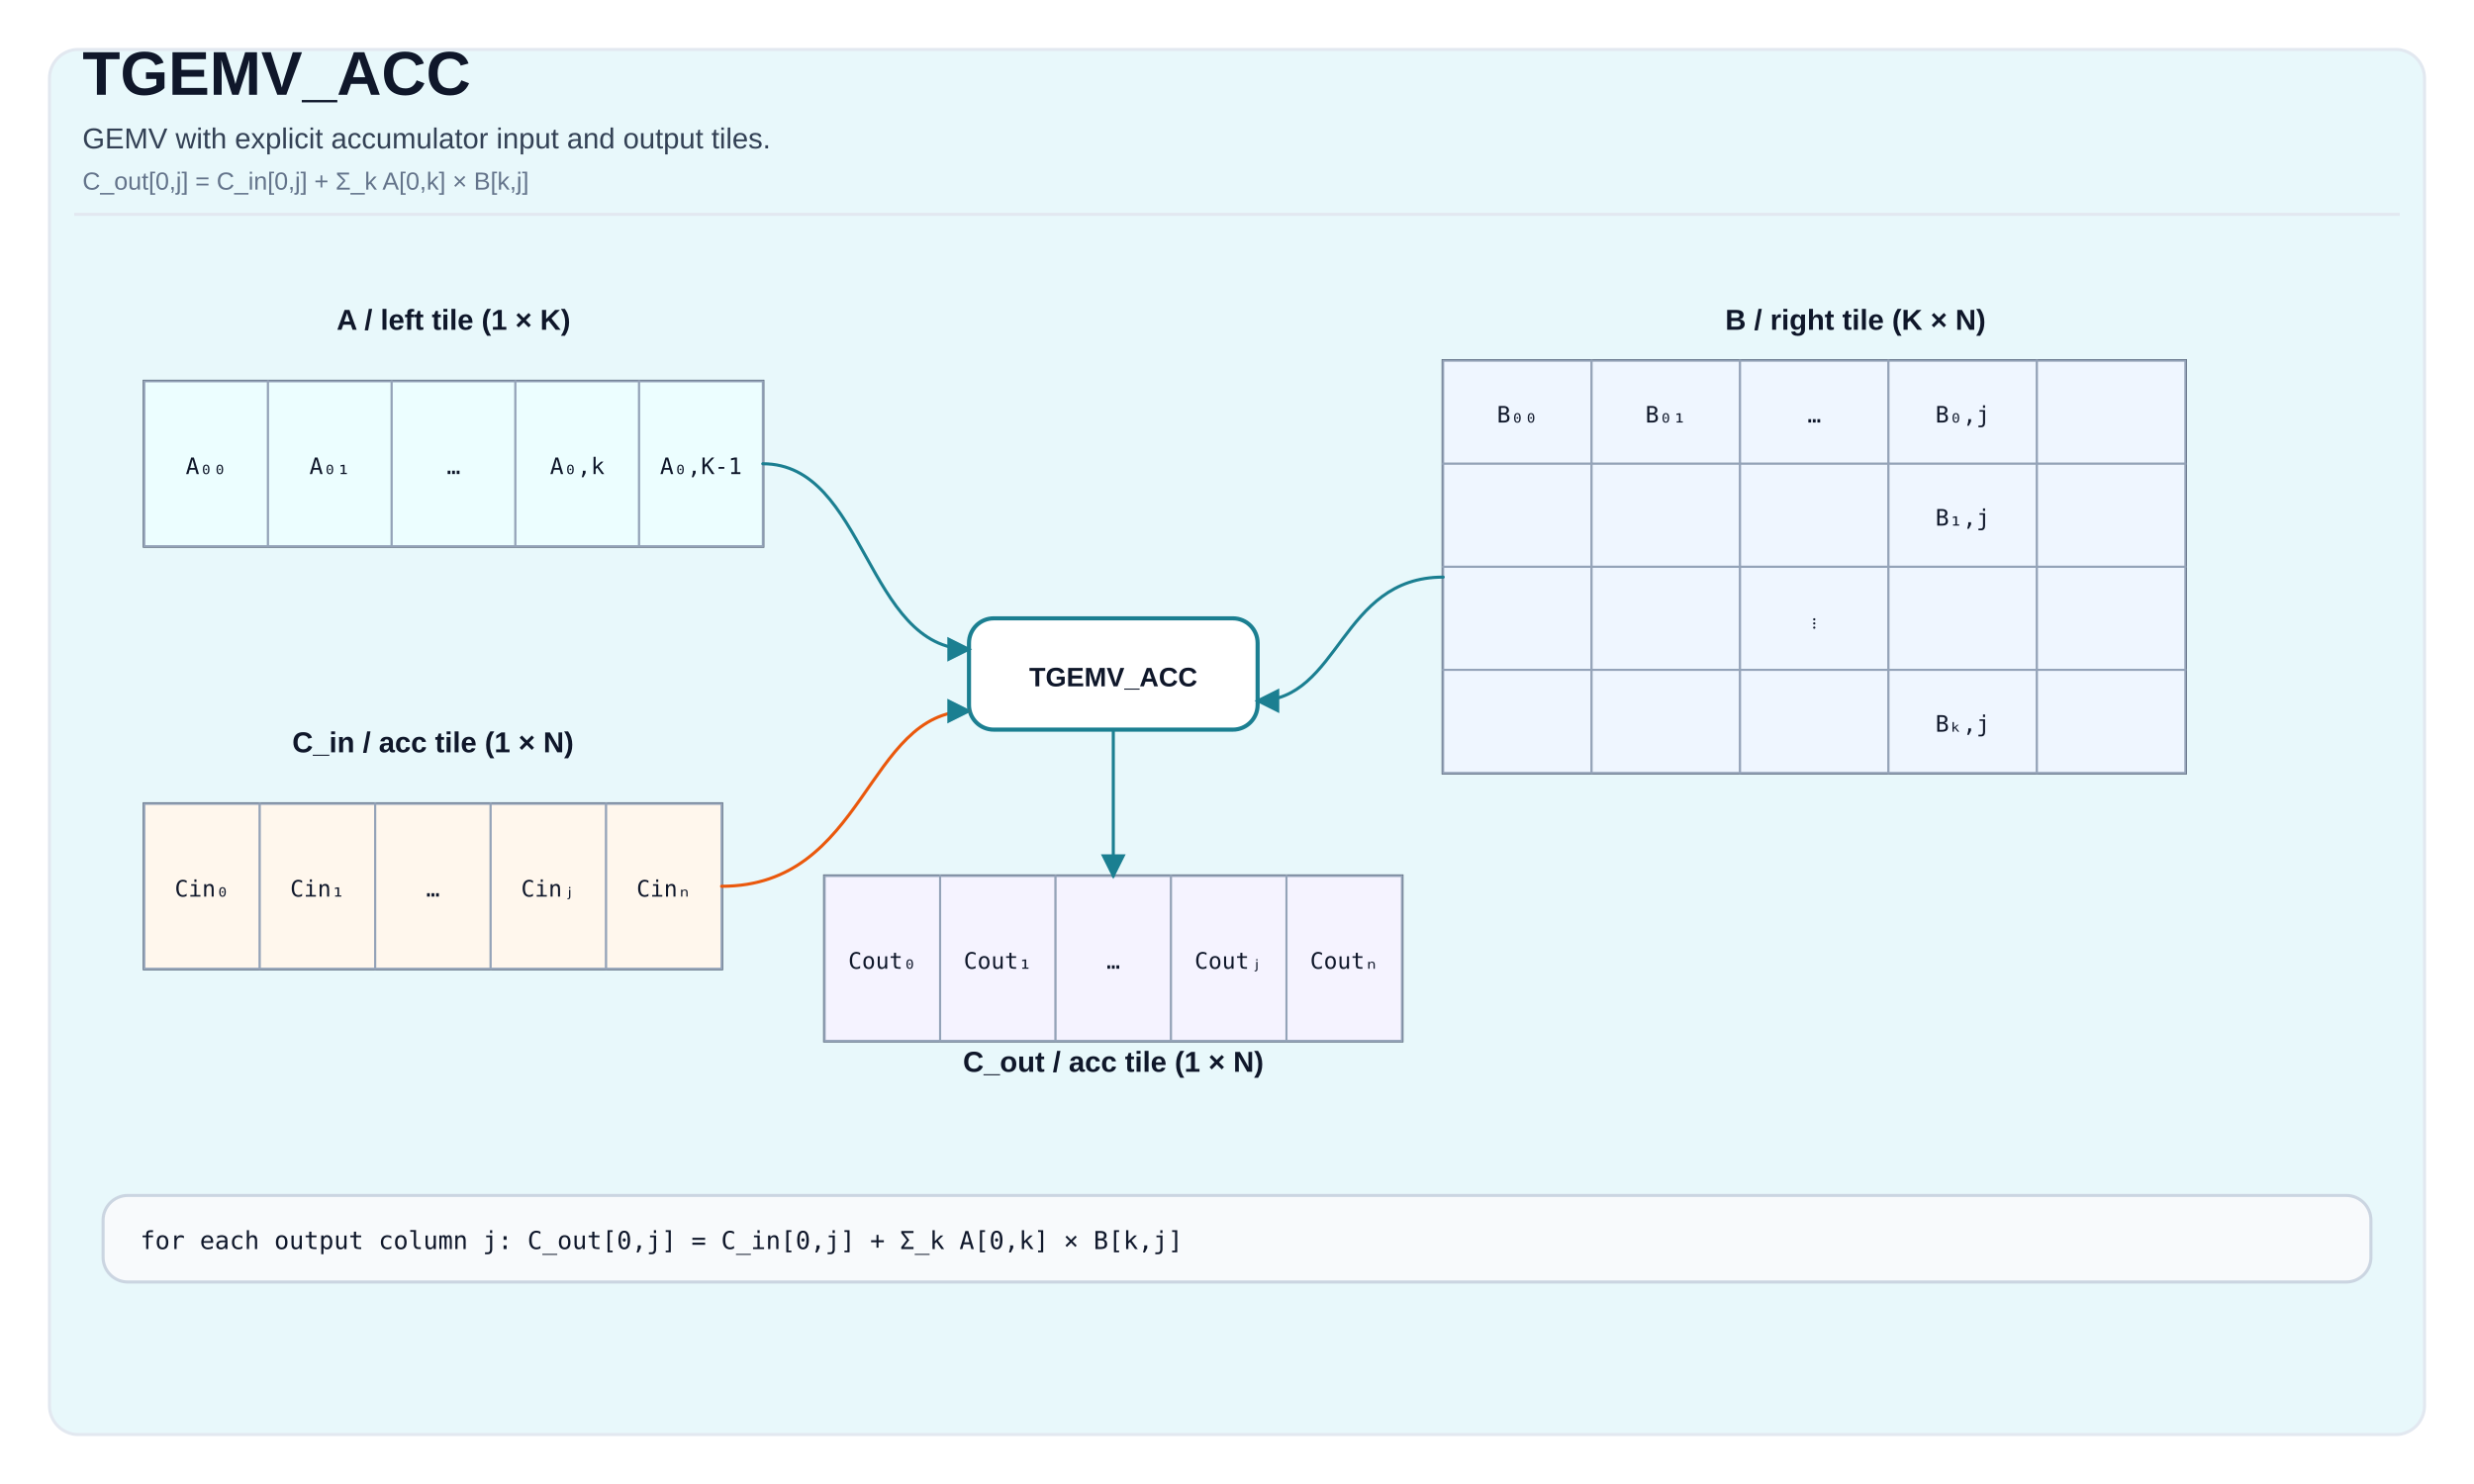
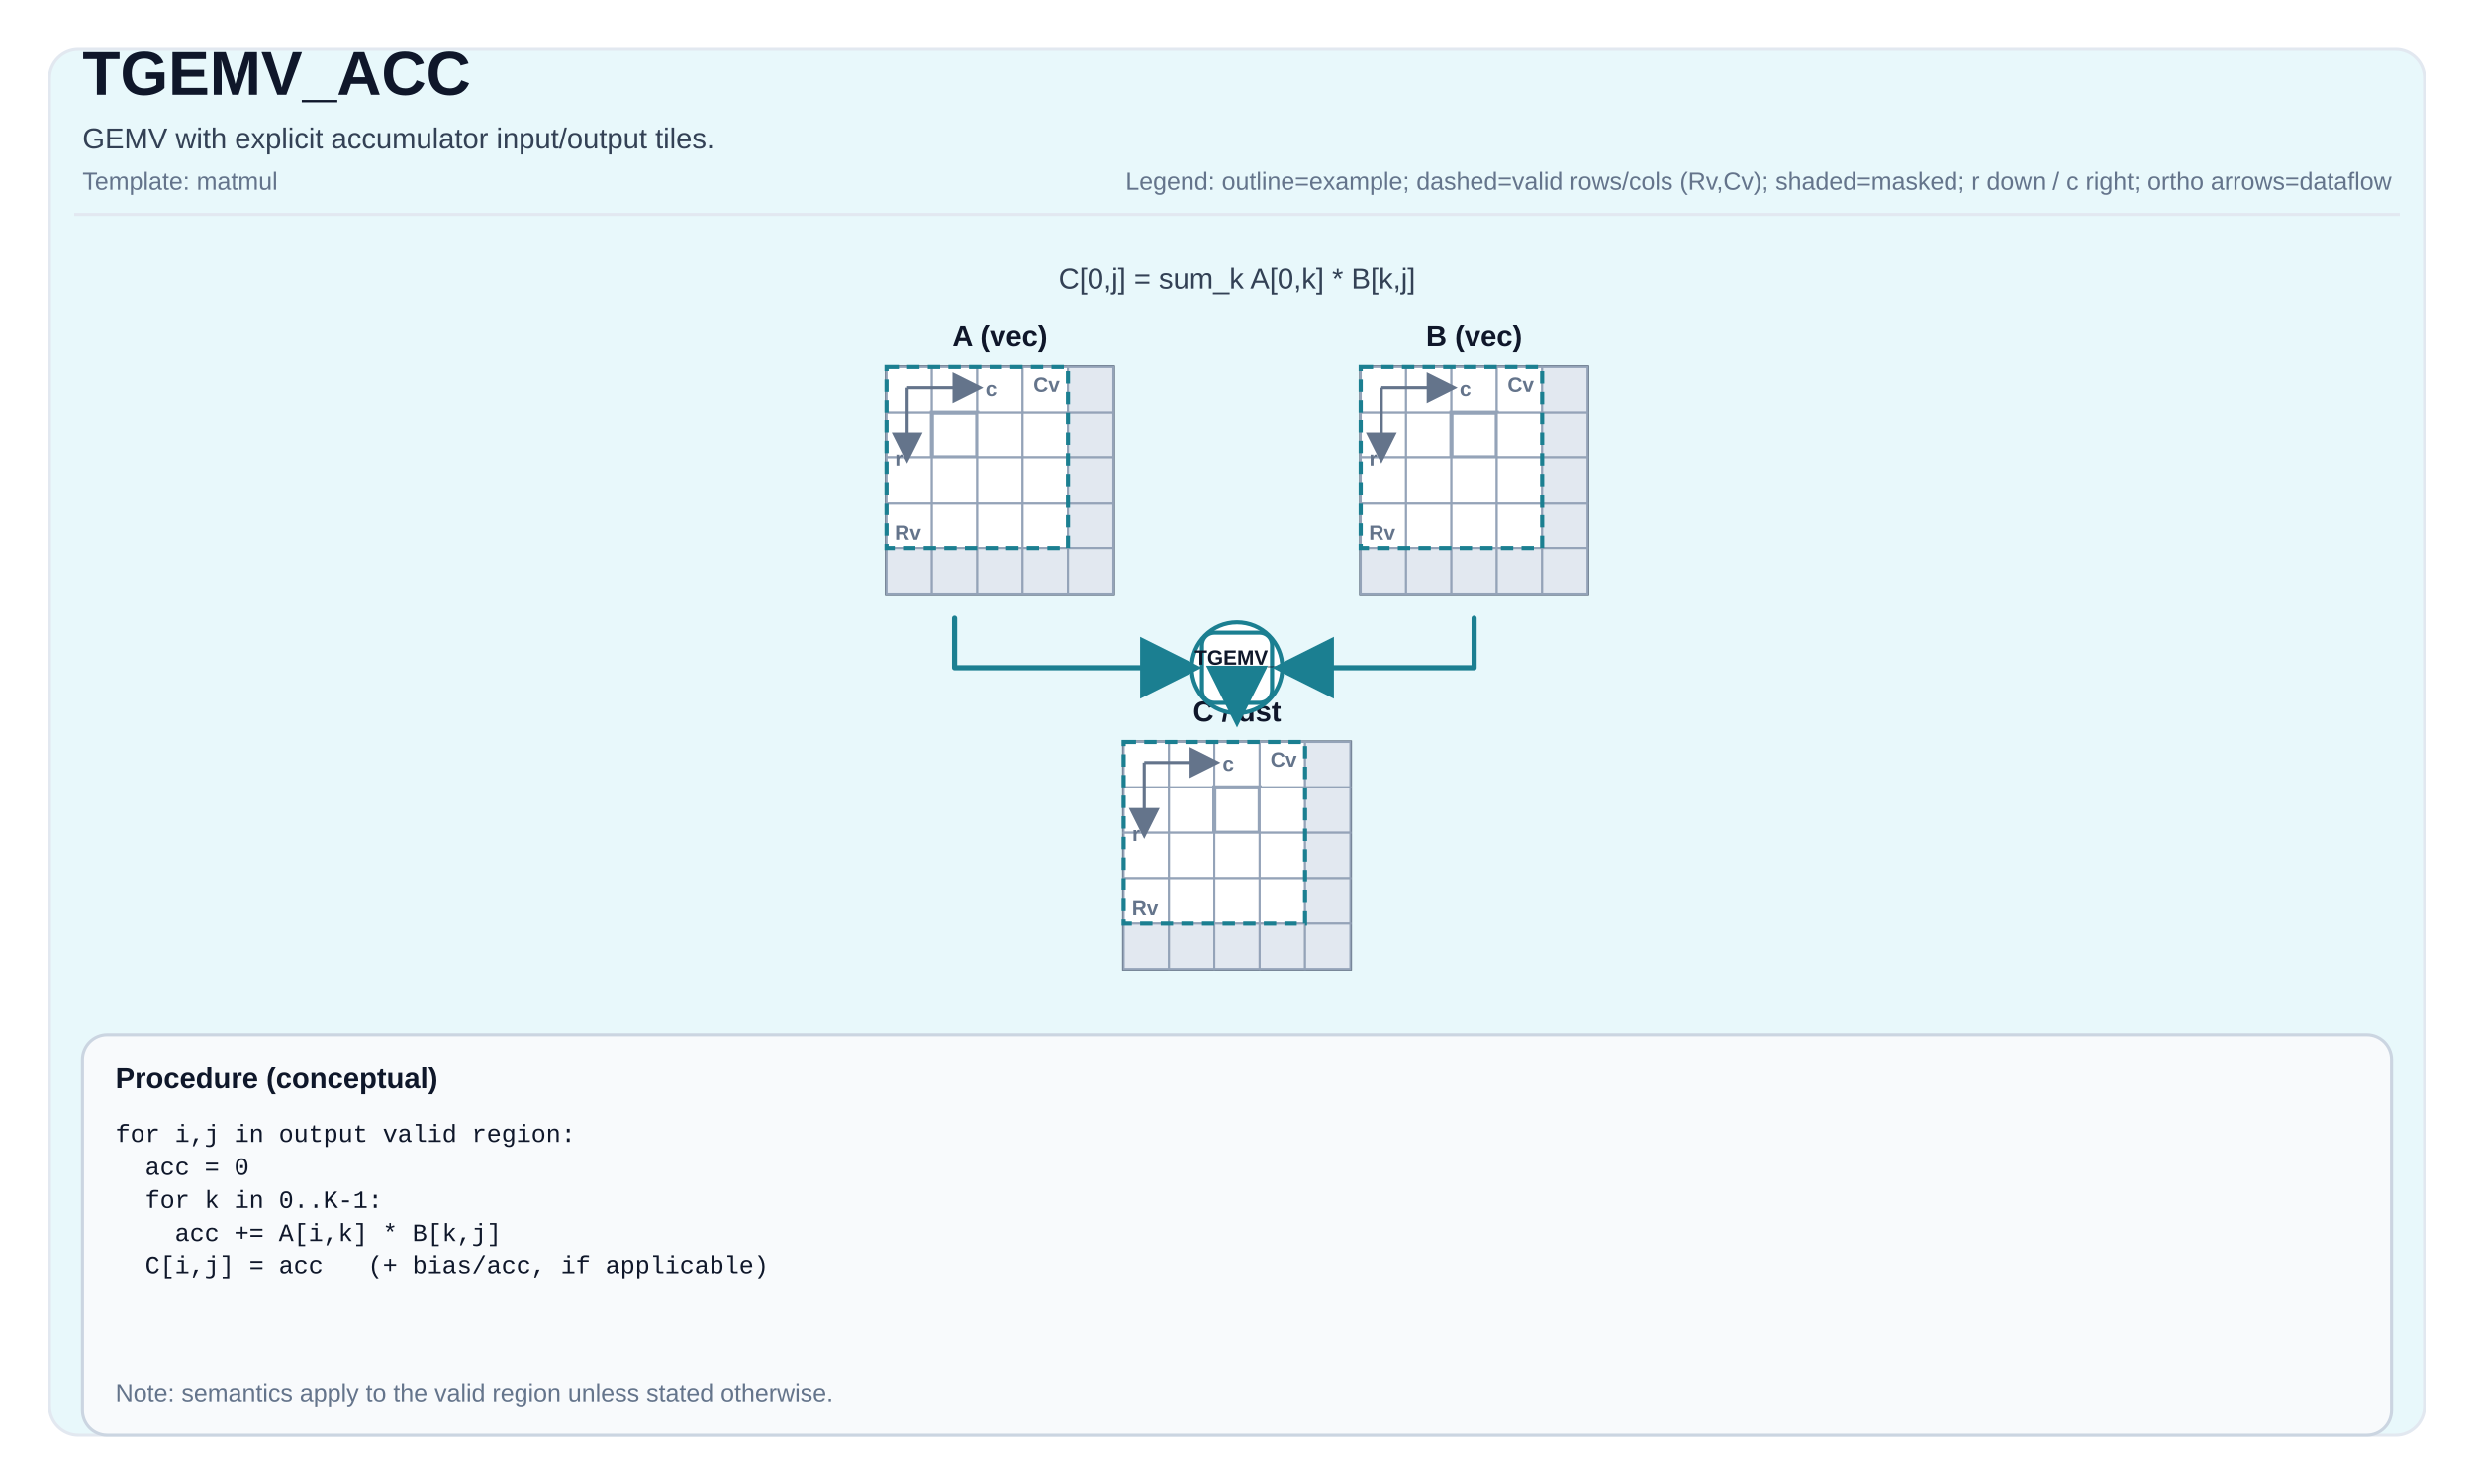
<svg xmlns="http://www.w3.org/2000/svg" width="1200" height="720" viewBox="0 0 1200 720" role="img" aria-label="TGEMV_ACC tile operation diagram">
  <defs>
-     <marker id="arrow" markerWidth="8" markerHeight="8" refX="7" refY="4" orient="auto">
-       <path d="M0,0 L0,8 L8,4 z" fill="#1B7F91" />
+     <marker id="arrow" markerWidth="12" markerHeight="12" refX="10" refY="6" orient="auto">
+       <path d="M0,0 L0,12 L12,6 z" fill="#1B7F91" />
+     </marker>
+     <marker id="axisArrow" markerWidth="10" markerHeight="10" refX="8" refY="5" orient="auto">
+       <path d="M0,0 L0,10 L10,5 z" fill="#64748b" />
    </marker>
  </defs>
  <style>
svg { font-family: Arial, Helvetica, sans-serif; }
.title { font-size: 30px; font-weight: 700; fill: #0f172a; }
.subtitle { font-size: 14px; fill: #334155; }
.meta { font-size: 12px; fill: #64748b; }
.frame { fill: white; }
.panel { fill: #E8F8FB; stroke: #e2e8f0; stroke-width: 1.5; rx: 14; }
.tileLabel { font-size: 14px; font-weight: 700; fill: #0f172a; }
.tileBorder { fill: none; stroke: #475569; stroke-width: 1.5; }
.cell { fill: #ffffff; stroke: #94a3b8; stroke-width: 1; }
- .cellA { fill: #ecfeff; }
- .cellB { fill: #eff6ff; }
- .cellCin { fill: #fff7ed; }
- .cellCout { fill: #f5f3ff; }
- .cellText { font-family: ui-monospace, SFMono-Regular, Menlo, Monaco, Consolas, monospace; font-size: 11px; fill: #0f172a; }
- .arrow { stroke-width: 1.5; fill: none; stroke-linejoin: round; stroke-linecap: round; marker-end: url(#arrow); }
+ .cellMasked { fill: #e2e8f0; }
+ .cellHL { stroke-width: 2; }
+ .cellText { font-family: ui-monospace, SFMono-Regular, Menlo, Monaco, Consolas, 'Liberation Mono', 'Courier New', monospace; font-size: 10px; fill: #0f172a; }
+ .arrow { stroke-width: 2.5; fill: none; stroke-linejoin: round; stroke-linecap: round; }
+ .axisLine { stroke: #64748b; stroke-width: 1.5; fill: none; }
+ .axisText { font-size: 10px; fill: #64748b; font-weight: 700; }
+ .opCircle { fill: #ffffff; stroke-width: 2; }
+ .opRect { fill: #ffffff; stroke-width: 2; }
+ .opText { font-size: 10px; font-weight: 800; fill: #0f172a; }
.procBox { fill: #f8fafc; stroke: #cbd5e1; stroke-width: 1.5; rx: 12; }
.procTitle { font-size: 14px; font-weight: 700; fill: #0f172a; }
- .procText { font-family: ui-monospace, SFMono-Regular, Menlo, Monaco, Consolas, monospace; font-size: 12px; fill: #0f172a; }
- .opBox { fill: #ffffff; stroke: #1B7F91; stroke-width: 2; rx: 12; }
- .opText { font-size: 13px; font-weight: 800; fill: #0f172a; }
+ .procText { font-family: ui-monospace, SFMono-Regular, Menlo, Monaco, Consolas, 'Liberation Mono', 'Courier New', monospace; font-size: 12px; fill: #0f172a; }
+ .smallLabel { font-size: 12px; fill: #334155; }
+ .scalarBox { fill: #ffffff; stroke: #cbd5e1; stroke-width: 1.5; }
+ .scalarValue { font-size: 16px; font-weight: 700; }
+ .validBox { fill: none; stroke-width: 2; stroke-dasharray: 6 4; }
</style>
  <rect x="0" y="0" width="1200" height="720" class="frame" />
  <rect x="24" y="24" width="1152" height="672" class="panel" />
  <text x="40" y="46" class="title">TGEMV_ACC</text>
-   <text x="40" y="72" class="subtitle">GEMV with explicit accumulator input and output tiles.</text>
-   <text x="40" y="92" class="meta">C_out[0,j] = C_in[0,j] + Σ_k A[0,k] × B[k,j]</text>
+   <text x="40" y="72" class="subtitle">GEMV with explicit accumulator input/output tiles.</text>
+   <text x="40" y="92" class="meta">Template: matmul</text>
+   <text x="1160" y="92" class="meta" text-anchor="end">Legend: outline=example; dashed=valid rows/cols (Rv,Cv); shaded=masked; r down / c right; ortho arrows=dataflow</text>
  <line x1="36" y1="104" x2="1164" y2="104" stroke="#e2e8f0" stroke-width="1.5" />
-   <text x="220" y="160" class="tileLabel" text-anchor="middle">A / left tile (1 × K)</text>
-   <rect x="70" y="185" width="300" height="80" class="tileBorder" />
-   <rect x="70" y="185" width="60" height="80" class="cell cellA" />
-   <rect x="130" y="185" width="60" height="80" class="cell cellA" />
-   <rect x="190" y="185" width="60" height="80" class="cell cellA" />
-   <rect x="250" y="185" width="60" height="80" class="cell cellA" />
-   <rect x="310" y="185" width="60" height="80" class="cell cellA" />
-   <text x="100" y="230" class="cellText" text-anchor="middle">A₀₀</text>
-   <text x="160" y="230" class="cellText" text-anchor="middle">A₀₁</text>
-   <text x="220" y="230" class="cellText" text-anchor="middle">…</text>
-   <text x="280" y="230" class="cellText" text-anchor="middle">A₀,k</text>
-   <text x="340" y="230" class="cellText" text-anchor="middle">A₀,K-1</text>
-   <text x="900" y="160" class="tileLabel" text-anchor="middle">B / right tile (K × N)</text>
-   <rect x="700" y="175" width="360" height="200" class="tileBorder" />
-   <rect x="700" y="175" width="72" height="50" class="cell cellB" />
-   <rect x="772" y="175" width="72" height="50" class="cell cellB" />
-   <rect x="844" y="175" width="72" height="50" class="cell cellB" />
-   <rect x="916" y="175" width="72" height="50" class="cell cellB" />
-   <rect x="988" y="175" width="72" height="50" class="cell cellB" />
-   <rect x="700" y="225" width="72" height="50" class="cell cellB" />
-   <rect x="772" y="225" width="72" height="50" class="cell cellB" />
-   <rect x="844" y="225" width="72" height="50" class="cell cellB" />
-   <rect x="916" y="225" width="72" height="50" class="cell cellB" />
-   <rect x="988" y="225" width="72" height="50" class="cell cellB" />
-   <rect x="700" y="275" width="72" height="50" class="cell cellB" />
-   <rect x="772" y="275" width="72" height="50" class="cell cellB" />
-   <rect x="844" y="275" width="72" height="50" class="cell cellB" />
-   <rect x="916" y="275" width="72" height="50" class="cell cellB" />
-   <rect x="988" y="275" width="72" height="50" class="cell cellB" />
-   <rect x="700" y="325" width="72" height="50" class="cell cellB" />
-   <rect x="772" y="325" width="72" height="50" class="cell cellB" />
-   <rect x="844" y="325" width="72" height="50" class="cell cellB" />
-   <rect x="916" y="325" width="72" height="50" class="cell cellB" />
-   <rect x="988" y="325" width="72" height="50" class="cell cellB" />
-   <text x="736" y="205" class="cellText" text-anchor="middle">B₀₀</text>
-   <text x="808" y="205" class="cellText" text-anchor="middle">B₀₁</text>
-   <text x="880" y="205" class="cellText" text-anchor="middle">…</text>
-   <text x="952" y="205" class="cellText" text-anchor="middle">B₀,j</text>
-   <text x="952" y="255" class="cellText" text-anchor="middle">B₁,j</text>
-   <text x="880" y="305" class="cellText" text-anchor="middle">⋮</text>
-   <text x="952" y="355" class="cellText" text-anchor="middle">Bₖ,j</text>
-   <text x="210" y="365" class="tileLabel" text-anchor="middle">C_in / acc tile (1 × N)</text>
-   <rect x="70" y="390" width="280" height="80" class="tileBorder" />
-   <rect x="70" y="390" width="56" height="80" class="cell cellCin" />
-   <rect x="126" y="390" width="56" height="80" class="cell cellCin" />
-   <rect x="182" y="390" width="56" height="80" class="cell cellCin" />
-   <rect x="238" y="390" width="56" height="80" class="cell cellCin" />
-   <rect x="294" y="390" width="56" height="80" class="cell cellCin" />
-   <text x="98" y="435" class="cellText" text-anchor="middle">Cin₀</text>
-   <text x="154" y="435" class="cellText" text-anchor="middle">Cin₁</text>
-   <text x="210" y="435" class="cellText" text-anchor="middle">…</text>
-   <text x="266" y="435" class="cellText" text-anchor="middle">Cinⱼ</text>
-   <text x="322" y="435" class="cellText" text-anchor="middle">Cinₙ</text>
-   <rect x="470" y="300" width="140" height="54" class="opBox" />
-   <text x="540" y="333" class="opText" text-anchor="middle">TGEMV_ACC</text>
-   <path d="M 370 225 C 420 225, 420 315, 470 315" class="arrow" stroke="#1B7F91" />
-   <path d="M 700 280 C 650 280, 650 340, 610 340" class="arrow" stroke="#1B7F91" />
-   <path d="M 350 430 C 420 430, 420 345, 470 345" class="arrow" stroke="#ea580c" />
-   <text x="540" y="520" class="tileLabel" text-anchor="middle">C_out / acc tile (1 × N)</text>
-   <rect x="400" y="425" width="280" height="80" class="tileBorder" />
-   <rect x="400" y="425" width="56" height="80" class="cell cellCout" />
-   <rect x="456" y="425" width="56" height="80" class="cell cellCout" />
-   <rect x="512" y="425" width="56" height="80" class="cell cellCout" />
-   <rect x="568" y="425" width="56" height="80" class="cell cellCout" />
-   <rect x="624" y="425" width="56" height="80" class="cell cellCout" />
-   <text x="428" y="470" class="cellText" text-anchor="middle">Cout₀</text>
-   <text x="484" y="470" class="cellText" text-anchor="middle">Cout₁</text>
-   <text x="540" y="470" class="cellText" text-anchor="middle">…</text>
-   <text x="596" y="470" class="cellText" text-anchor="middle">Coutⱼ</text>
-   <text x="652" y="470" class="cellText" text-anchor="middle">Coutₙ</text>
-   <path d="M 540 354 L 540 425" class="arrow" stroke="#1B7F91" />
-   <rect x="50" y="580" width="1100" height="42" class="procBox" />
-   <text x="68" y="606" class="procText">for each output column j: C_out[0,j] = C_in[0,j] + Σ_k A[0,k] × B[k,j]</text>
+   <text x="485" y="168" class="tileLabel" text-anchor="middle">A (vec)</text>
+   <rect x="430" y="178" width="110" height="110" class="tileBorder" />
+   <rect x="430" y="178" width="22" height="22" class="cell" />
+   <rect x="452" y="178" width="22" height="22" class="cell" />
+   <rect x="474" y="178" width="22" height="22" class="cell" />
+   <rect x="496" y="178" width="22" height="22" class="cell" />
+   <rect x="518" y="178" width="22" height="22" class="cell cellMasked" />
+   <rect x="430" y="200" width="22" height="22" class="cell" />
+   <rect x="452" y="200" width="22" height="22" class="cell cellHL" stroke="#1B7F91" />
+   <rect x="474" y="200" width="22" height="22" class="cell" />
+   <rect x="496" y="200" width="22" height="22" class="cell" />
+   <rect x="518" y="200" width="22" height="22" class="cell cellMasked" />
+   <rect x="430" y="222" width="22" height="22" class="cell" />
+   <rect x="452" y="222" width="22" height="22" class="cell" />
+   <rect x="474" y="222" width="22" height="22" class="cell" />
+   <rect x="496" y="222" width="22" height="22" class="cell" />
+   <rect x="518" y="222" width="22" height="22" class="cell cellMasked" />
+   <rect x="430" y="244" width="22" height="22" class="cell" />
+   <rect x="452" y="244" width="22" height="22" class="cell" />
+   <rect x="474" y="244" width="22" height="22" class="cell" />
+   <rect x="496" y="244" width="22" height="22" class="cell" />
+   <rect x="518" y="244" width="22" height="22" class="cell cellMasked" />
+   <rect x="430" y="266" width="22" height="22" class="cell cellMasked" />
+   <rect x="452" y="266" width="22" height="22" class="cell cellMasked" />
+   <rect x="474" y="266" width="22" height="22" class="cell cellMasked" />
+   <rect x="496" y="266" width="22" height="22" class="cell cellMasked" />
+   <rect x="518" y="266" width="22" height="22" class="cell cellMasked" />
+   <rect x="430" y="178" width="88" height="88" class="validBox" stroke="#1B7F91" />
+   <text x="434" y="262" class="axisText">Rv</text>
+   <text x="514" y="190" class="axisText" text-anchor="end">Cv</text>
+   <path d="M 440 188 L 474 188" class="axisLine" marker-end="url(#axisArrow)" />
+   <path d="M 440 188 L 440 222" class="axisLine" marker-end="url(#axisArrow)" />
+   <text x="478" y="192" class="axisText">c</text>
+   <text x="438" y="226" class="axisText" text-anchor="end">r</text>
+   <text x="715" y="168" class="tileLabel" text-anchor="middle">B (vec)</text>
+   <rect x="660" y="178" width="110" height="110" class="tileBorder" />
+   <rect x="660" y="178" width="22" height="22" class="cell" />
+   <rect x="682" y="178" width="22" height="22" class="cell" />
+   <rect x="704" y="178" width="22" height="22" class="cell" />
+   <rect x="726" y="178" width="22" height="22" class="cell" />
+   <rect x="748" y="178" width="22" height="22" class="cell cellMasked" />
+   <rect x="660" y="200" width="22" height="22" class="cell" />
+   <rect x="682" y="200" width="22" height="22" class="cell" />
+   <rect x="704" y="200" width="22" height="22" class="cell cellHL" stroke="#1B7F91" />
+   <rect x="726" y="200" width="22" height="22" class="cell" />
+   <rect x="748" y="200" width="22" height="22" class="cell cellMasked" />
+   <rect x="660" y="222" width="22" height="22" class="cell" />
+   <rect x="682" y="222" width="22" height="22" class="cell" />
+   <rect x="704" y="222" width="22" height="22" class="cell" />
+   <rect x="726" y="222" width="22" height="22" class="cell" />
+   <rect x="748" y="222" width="22" height="22" class="cell cellMasked" />
+   <rect x="660" y="244" width="22" height="22" class="cell" />
+   <rect x="682" y="244" width="22" height="22" class="cell" />
+   <rect x="704" y="244" width="22" height="22" class="cell" />
+   <rect x="726" y="244" width="22" height="22" class="cell" />
+   <rect x="748" y="244" width="22" height="22" class="cell cellMasked" />
+   <rect x="660" y="266" width="22" height="22" class="cell cellMasked" />
+   <rect x="682" y="266" width="22" height="22" class="cell cellMasked" />
+   <rect x="704" y="266" width="22" height="22" class="cell cellMasked" />
+   <rect x="726" y="266" width="22" height="22" class="cell cellMasked" />
+   <rect x="748" y="266" width="22" height="22" class="cell cellMasked" />
+   <rect x="660" y="178" width="88" height="88" class="validBox" stroke="#1B7F91" />
+   <text x="664" y="262" class="axisText">Rv</text>
+   <text x="744" y="190" class="axisText" text-anchor="end">Cv</text>
+   <path d="M 670 188 L 704 188" class="axisLine" marker-end="url(#axisArrow)" />
+   <path d="M 670 188 L 670 222" class="axisLine" marker-end="url(#axisArrow)" />
+   <text x="708" y="192" class="axisText">c</text>
+   <text x="668" y="226" class="axisText" text-anchor="end">r</text>
+   <text x="600" y="350" class="tileLabel" text-anchor="middle">C / dst</text>
+   <rect x="545" y="360" width="110" height="110" class="tileBorder" />
+   <rect x="545" y="360" width="22" height="22" class="cell" />
+   <rect x="567" y="360" width="22" height="22" class="cell" />
+   <rect x="589" y="360" width="22" height="22" class="cell" />
+   <rect x="611" y="360" width="22" height="22" class="cell" />
+   <rect x="633" y="360" width="22" height="22" class="cell cellMasked" />
+   <rect x="545" y="382" width="22" height="22" class="cell" />
+   <rect x="567" y="382" width="22" height="22" class="cell" />
+   <rect x="589" y="382" width="22" height="22" class="cell cellHL" stroke="#1B7F91" />
+   <rect x="611" y="382" width="22" height="22" class="cell" />
+   <rect x="633" y="382" width="22" height="22" class="cell cellMasked" />
+   <rect x="545" y="404" width="22" height="22" class="cell" />
+   <rect x="567" y="404" width="22" height="22" class="cell" />
+   <rect x="589" y="404" width="22" height="22" class="cell" />
+   <rect x="611" y="404" width="22" height="22" class="cell" />
+   <rect x="633" y="404" width="22" height="22" class="cell cellMasked" />
+   <rect x="545" y="426" width="22" height="22" class="cell" />
+   <rect x="567" y="426" width="22" height="22" class="cell" />
+   <rect x="589" y="426" width="22" height="22" class="cell" />
+   <rect x="611" y="426" width="22" height="22" class="cell" />
+   <rect x="633" y="426" width="22" height="22" class="cell cellMasked" />
+   <rect x="545" y="448" width="22" height="22" class="cell cellMasked" />
+   <rect x="567" y="448" width="22" height="22" class="cell cellMasked" />
+   <rect x="589" y="448" width="22" height="22" class="cell cellMasked" />
+   <rect x="611" y="448" width="22" height="22" class="cell cellMasked" />
+   <rect x="633" y="448" width="22" height="22" class="cell cellMasked" />
+   <rect x="545" y="360" width="88" height="88" class="validBox" stroke="#1B7F91" />
+   <text x="549" y="444" class="axisText">Rv</text>
+   <text x="629" y="372" class="axisText" text-anchor="end">Cv</text>
+   <path d="M 555 370 L 589 370" class="axisLine" marker-end="url(#axisArrow)" />
+   <path d="M 555 370 L 555 404" class="axisLine" marker-end="url(#axisArrow)" />
+   <text x="593" y="374" class="axisText">c</text>
+   <text x="553" y="408" class="axisText" text-anchor="end">r</text>
+   <text x="600" y="140" class="subtitle" text-anchor="middle" fill="#1B7F91">C[0,j] = sum_k A[0,k] * B[k,j]</text>
+   <circle cx="600" cy="324" r="22" class="opCircle" stroke="#1B7F91" />
+   <rect x="583" y="307" width="34" height="34" rx="6" class="opRect" stroke="#1B7F91" />
+   <text x="600" y="322.5" class="opText" font-size="8px" text-anchor="middle">TGEMV_</text>
+   <text x="600" y="331.5" class="opText" font-size="8px" text-anchor="middle">ACC</text>
+   <path d="M 463 300 L 463 324 L 578 324 L 578 324" class="arrow" stroke="#1B7F91" marker-end="url(#arrow)" />
+   <path d="M 715 300 L 715 324 L 622 324 L 622 324" class="arrow" stroke="#1B7F91" marker-end="url(#arrow)" />
+   <path d="M 600 346 L 600 347 L 600 347 L 600 348" class="arrow" stroke="#1B7F91" marker-end="url(#arrow)" />
+   <rect x="40" y="502" width="1120" height="194" class="procBox" />
+   <text x="56" y="528" class="procTitle">Procedure (conceptual)</text>
+   <text x="56" y="554" class="procText" xml:space="preserve">
+     <tspan x="56" dy="0">for i,j in output valid region:</tspan>
+     <tspan x="56" dy="16">  acc = 0</tspan>
+     <tspan x="56" dy="16">  for k in 0..K-1:</tspan>
+     <tspan x="56" dy="16">    acc += A[i,k] * B[k,j]</tspan>
+     <tspan x="56" dy="16">  C[i,j] = acc   (+ bias/acc, if applicable)</tspan>
+   </text>
+   <text x="56" y="680" class="meta">Note: semantics apply to the valid region unless stated otherwise.</text>
</svg>
